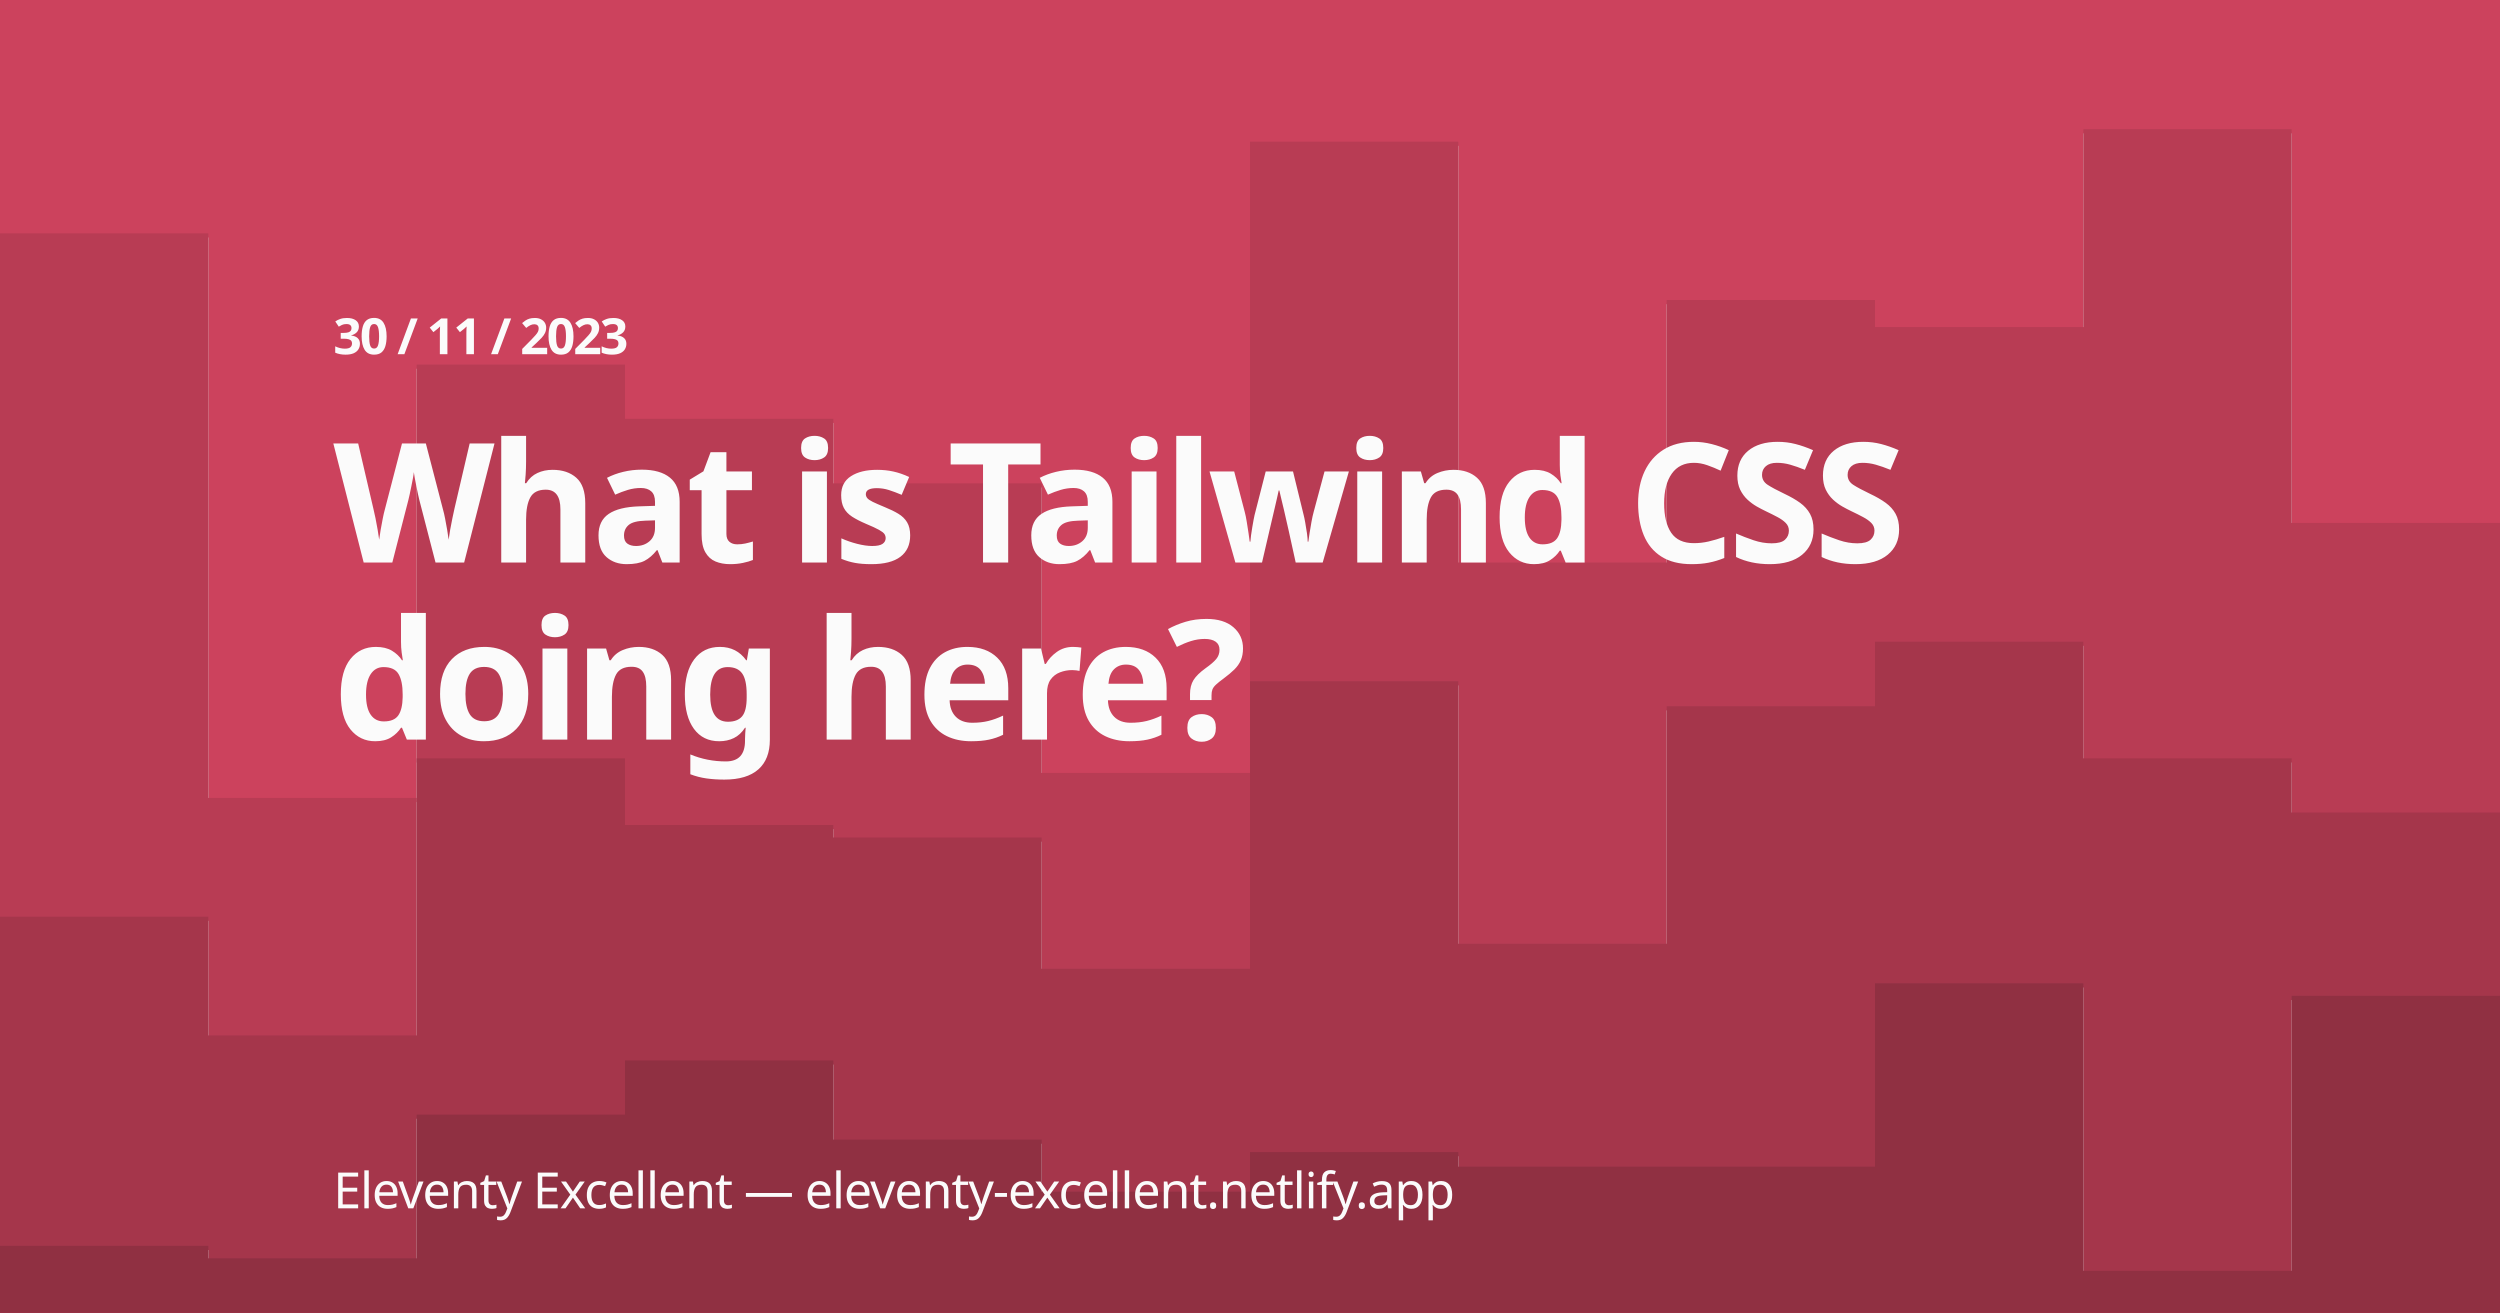
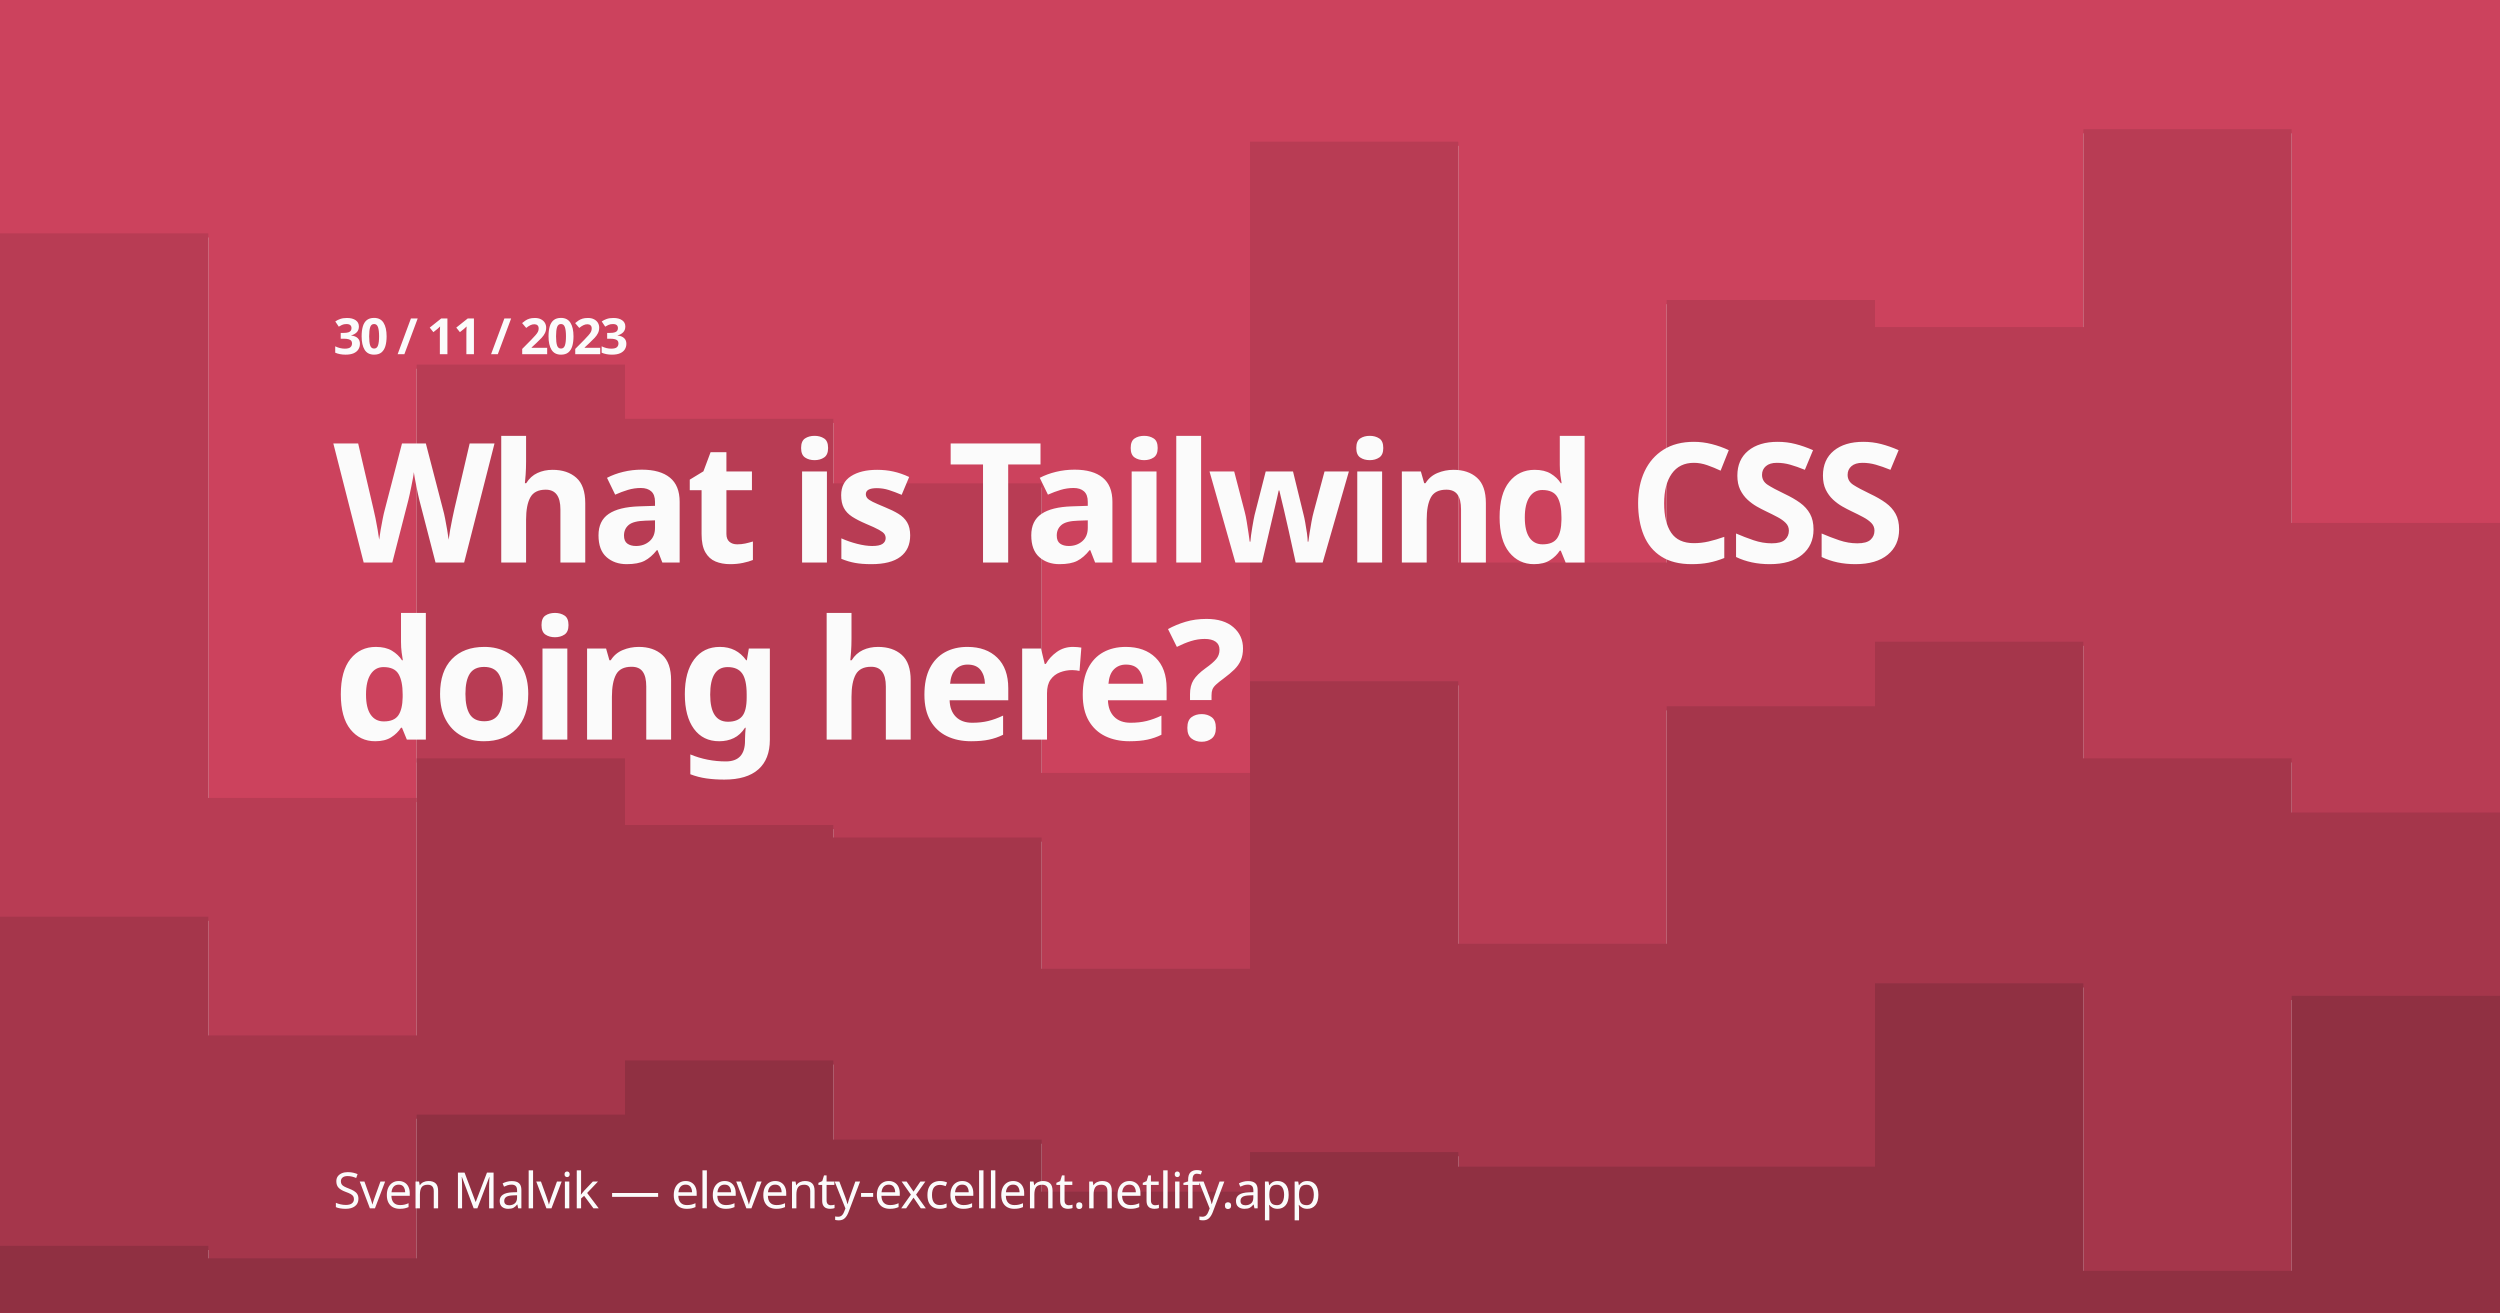
<svg xmlns="http://www.w3.org/2000/svg" width="1200" height="630" viewBox="0 0 1200 630" version="1.1">
  <g viewBox="0 0 1200 630" width="1200" height="630">
    <path d="M0 114L100 114L100 385L200 385L200 177L300 177L300 203L400 203L400 234L500 234L500 373L600 373L600 70L700 70L700 272L800 272L800 146L900 146L900 159L1000 159L1000 64L1100 64L1100 253L1200 253L1200 58L1200 0L1200 0L1100 0L1100 0L1000 0L1000 0L900 0L900 0L800 0L800 0L700 0L700 0L600 0L600 0L500 0L500 0L400 0L400 0L300 0L300 0L200 0L200 0L100 0L100 0L0 0Z" fill="#dd4462" />
    <path d="M0 442L100 442L100 499L200 499L200 366L300 366L300 398L400 398L400 404L500 404L500 467L600 467L600 329L700 329L700 455L800 455L800 341L900 341L900 310L1000 310L1000 366L1100 366L1100 392L1200 392L1200 348L1200 56L1200 251L1100 251L1100 62L1000 62L1000 157L900 157L900 144L800 144L800 270L700 270L700 68L600 68L600 371L500 371L500 232L400 232L400 201L300 201L300 175L200 175L200 383L100 383L100 112L0 112Z" fill="#c73d58" />
    <path d="M0 600L100 600L100 606L200 606L200 537L300 537L300 511L400 511L400 549L500 549L500 574L600 574L600 555L700 555L700 562L800 562L800 562L900 562L900 474L1000 474L1000 612L1100 612L1100 480L1200 480L1200 455L1200 346L1200 390L1100 390L1100 364L1000 364L1000 308L900 308L900 339L800 339L800 453L700 453L700 327L600 327L600 465L500 465L500 402L400 402L400 396L300 396L300 364L200 364L200 497L100 497L100 440L0 440Z" fill="#b1364e" />
    <path d="M0 631L100 631L100 631L200 631L200 631L300 631L300 631L400 631L400 631L500 631L500 631L600 631L600 631L700 631L700 631L800 631L800 631L900 631L900 631L1000 631L1000 631L1100 631L1100 631L1200 631L1200 631L1200 453L1200 478L1100 478L1100 610L1000 610L1000 472L900 472L900 560L800 560L800 560L700 560L700 553L600 553L600 572L500 572L500 547L400 547L400 509L300 509L300 535L200 535L200 604L100 604L100 598L0 598Z" fill="#9a3044" />
  </g>
  <rect id="bg" width="100%" height="100%" opacity="0.1" fill="#343434" />
  <text font-family="'Inclusive Sans', Ubuntu, sans-serif" font-size="24" font-weight="900" fill="#FBFBFB" letter-spacing="-1">
    <tspan x="160" y="170">
      30 / 11 / 2023
    </tspan>
  </text>
  <text id="text" font-family="'Red Hat Display', Ubuntu, sans-serif" font-size="80" font-weight="900" fill="#FBFBFB" letter-spacing="-3">
    <tspan x="160" y="270"> What is Tailwind CSS </tspan>
    <tspan x="160" y="355"> doing here? </tspan>
  </text>
  <text font-family="'Inclusive Sans', Ubuntu, sans-serif" font-size="24" font-weight="500" fill="#FBFBFB" letter-spacing="-0.5">
-     <tspan x="160" y="580">Eleventy Excellent — eleventy-excellent.netlify.app</tspan>
+     <tspan x="160" y="580">Sven Malvik — eleventy-excellent.netlify.app</tspan>
  </text>
</svg>
